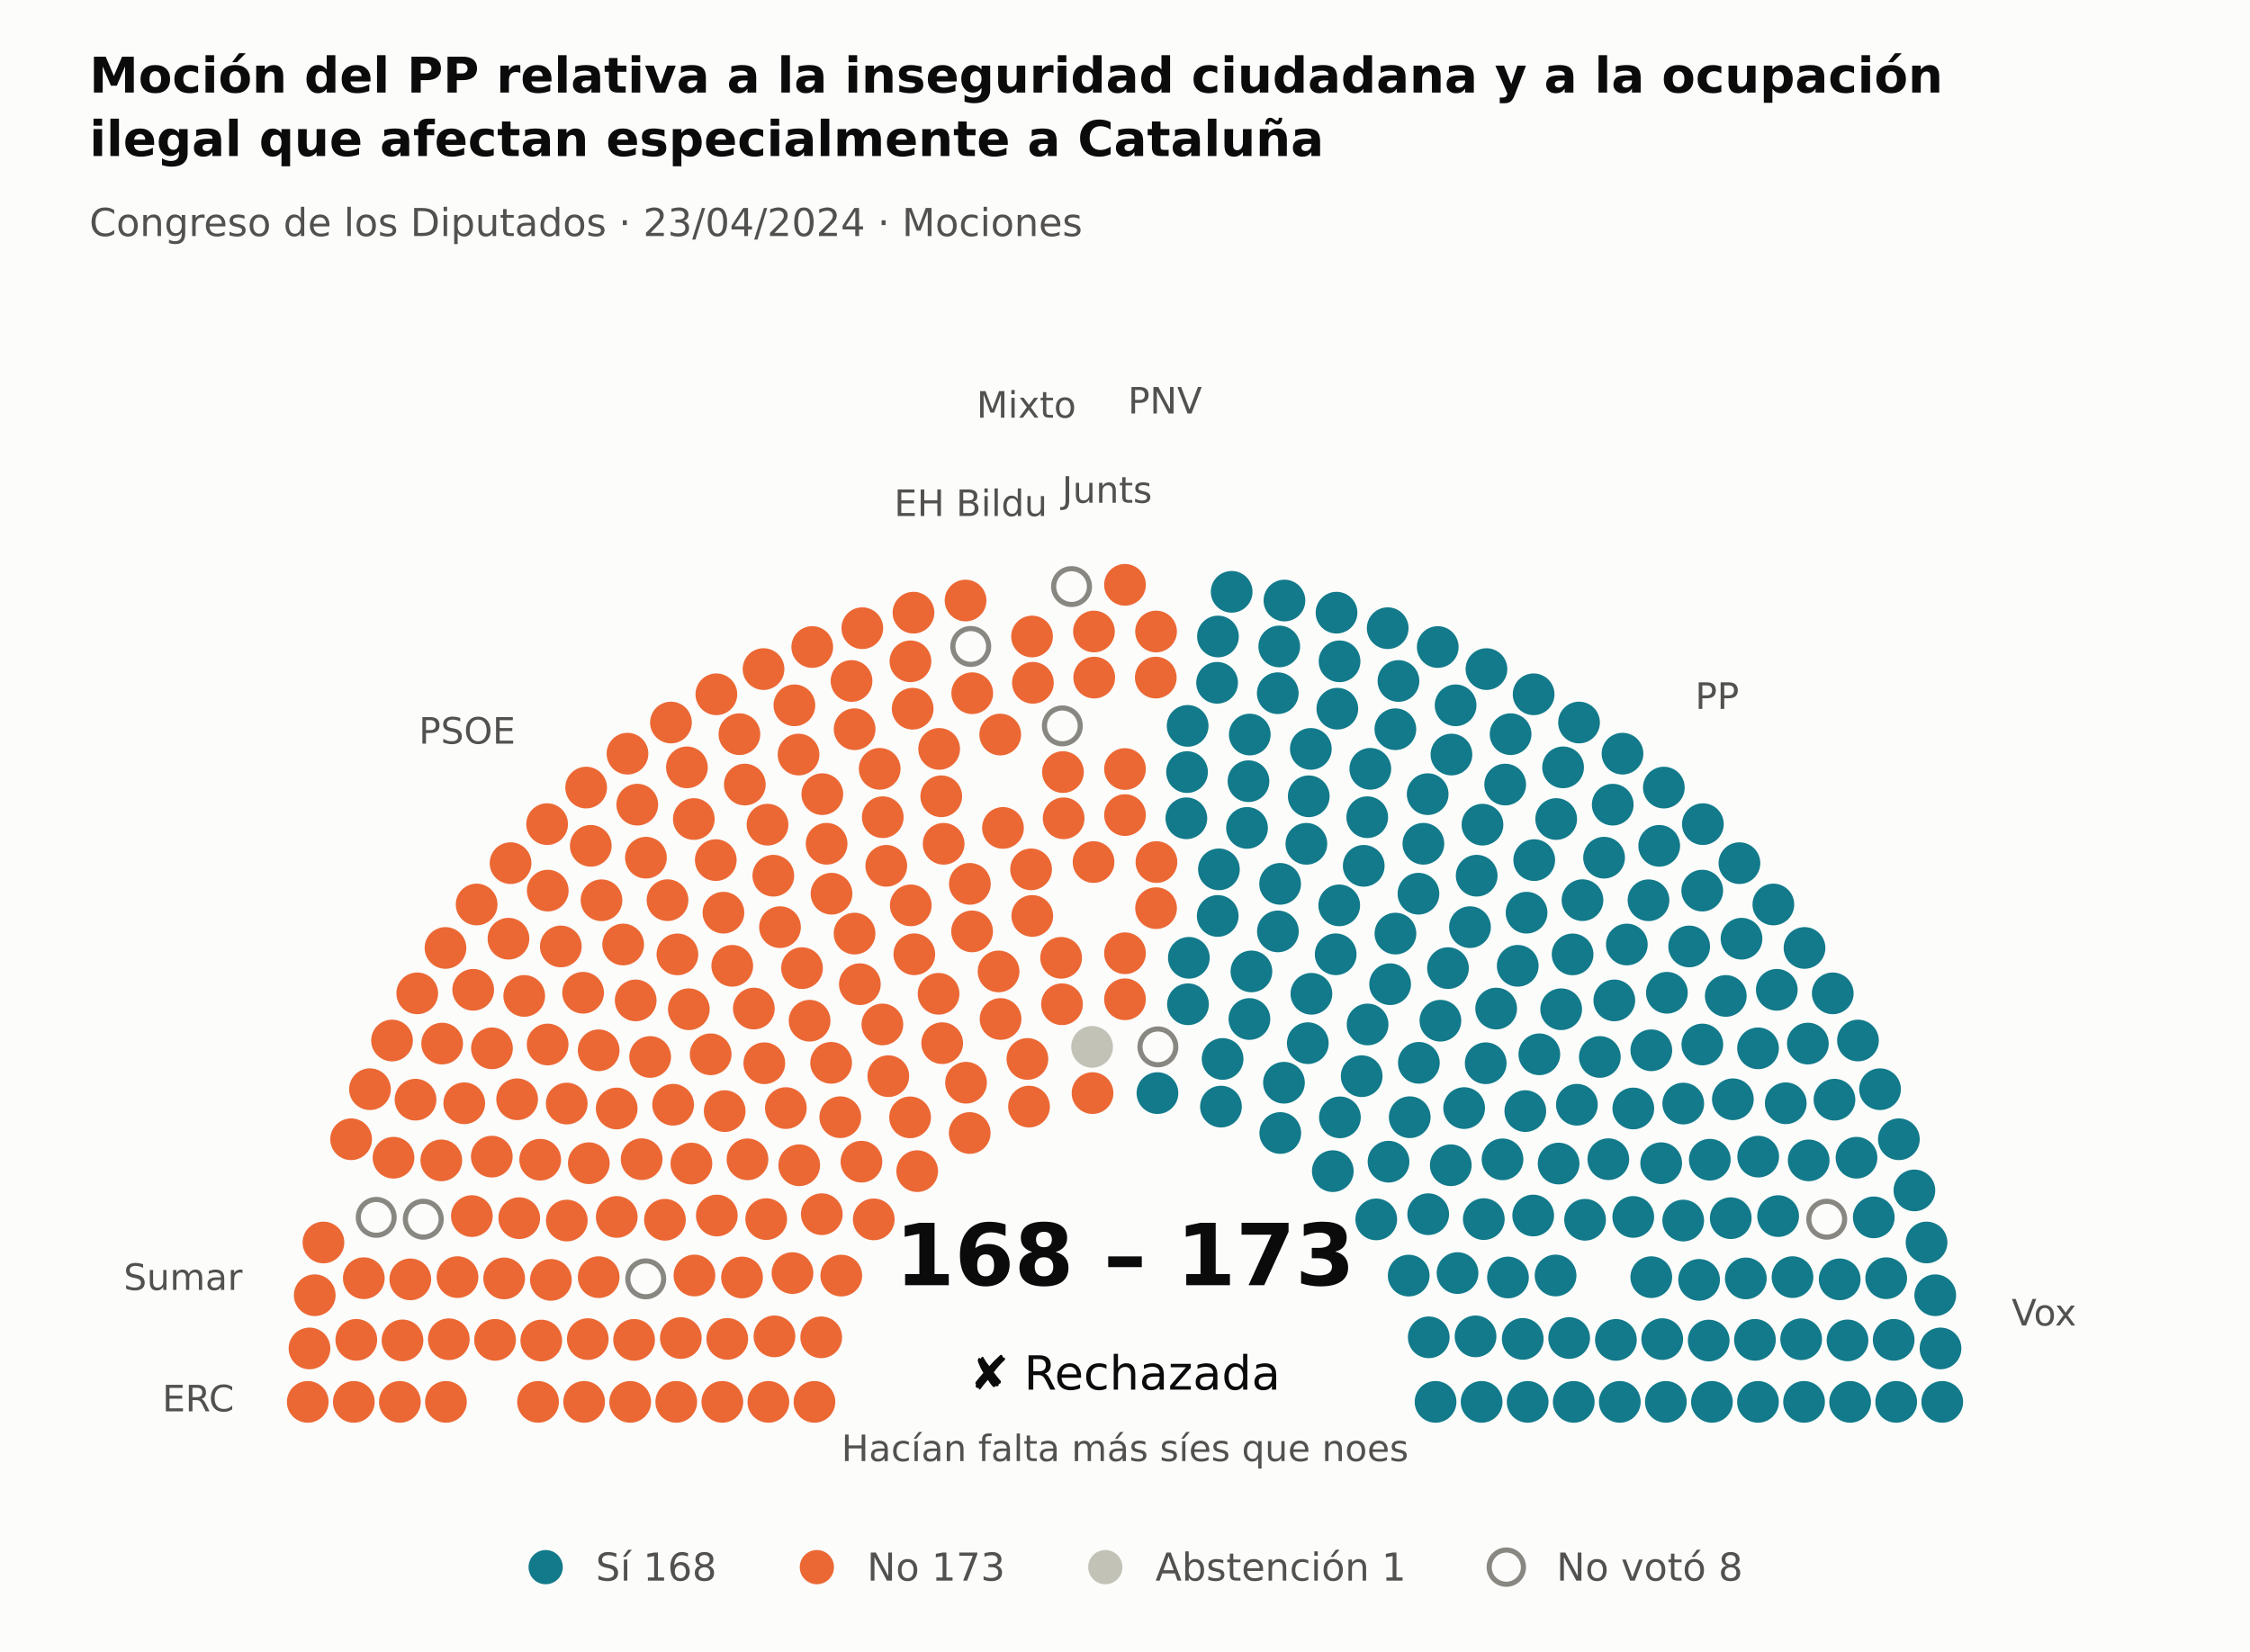
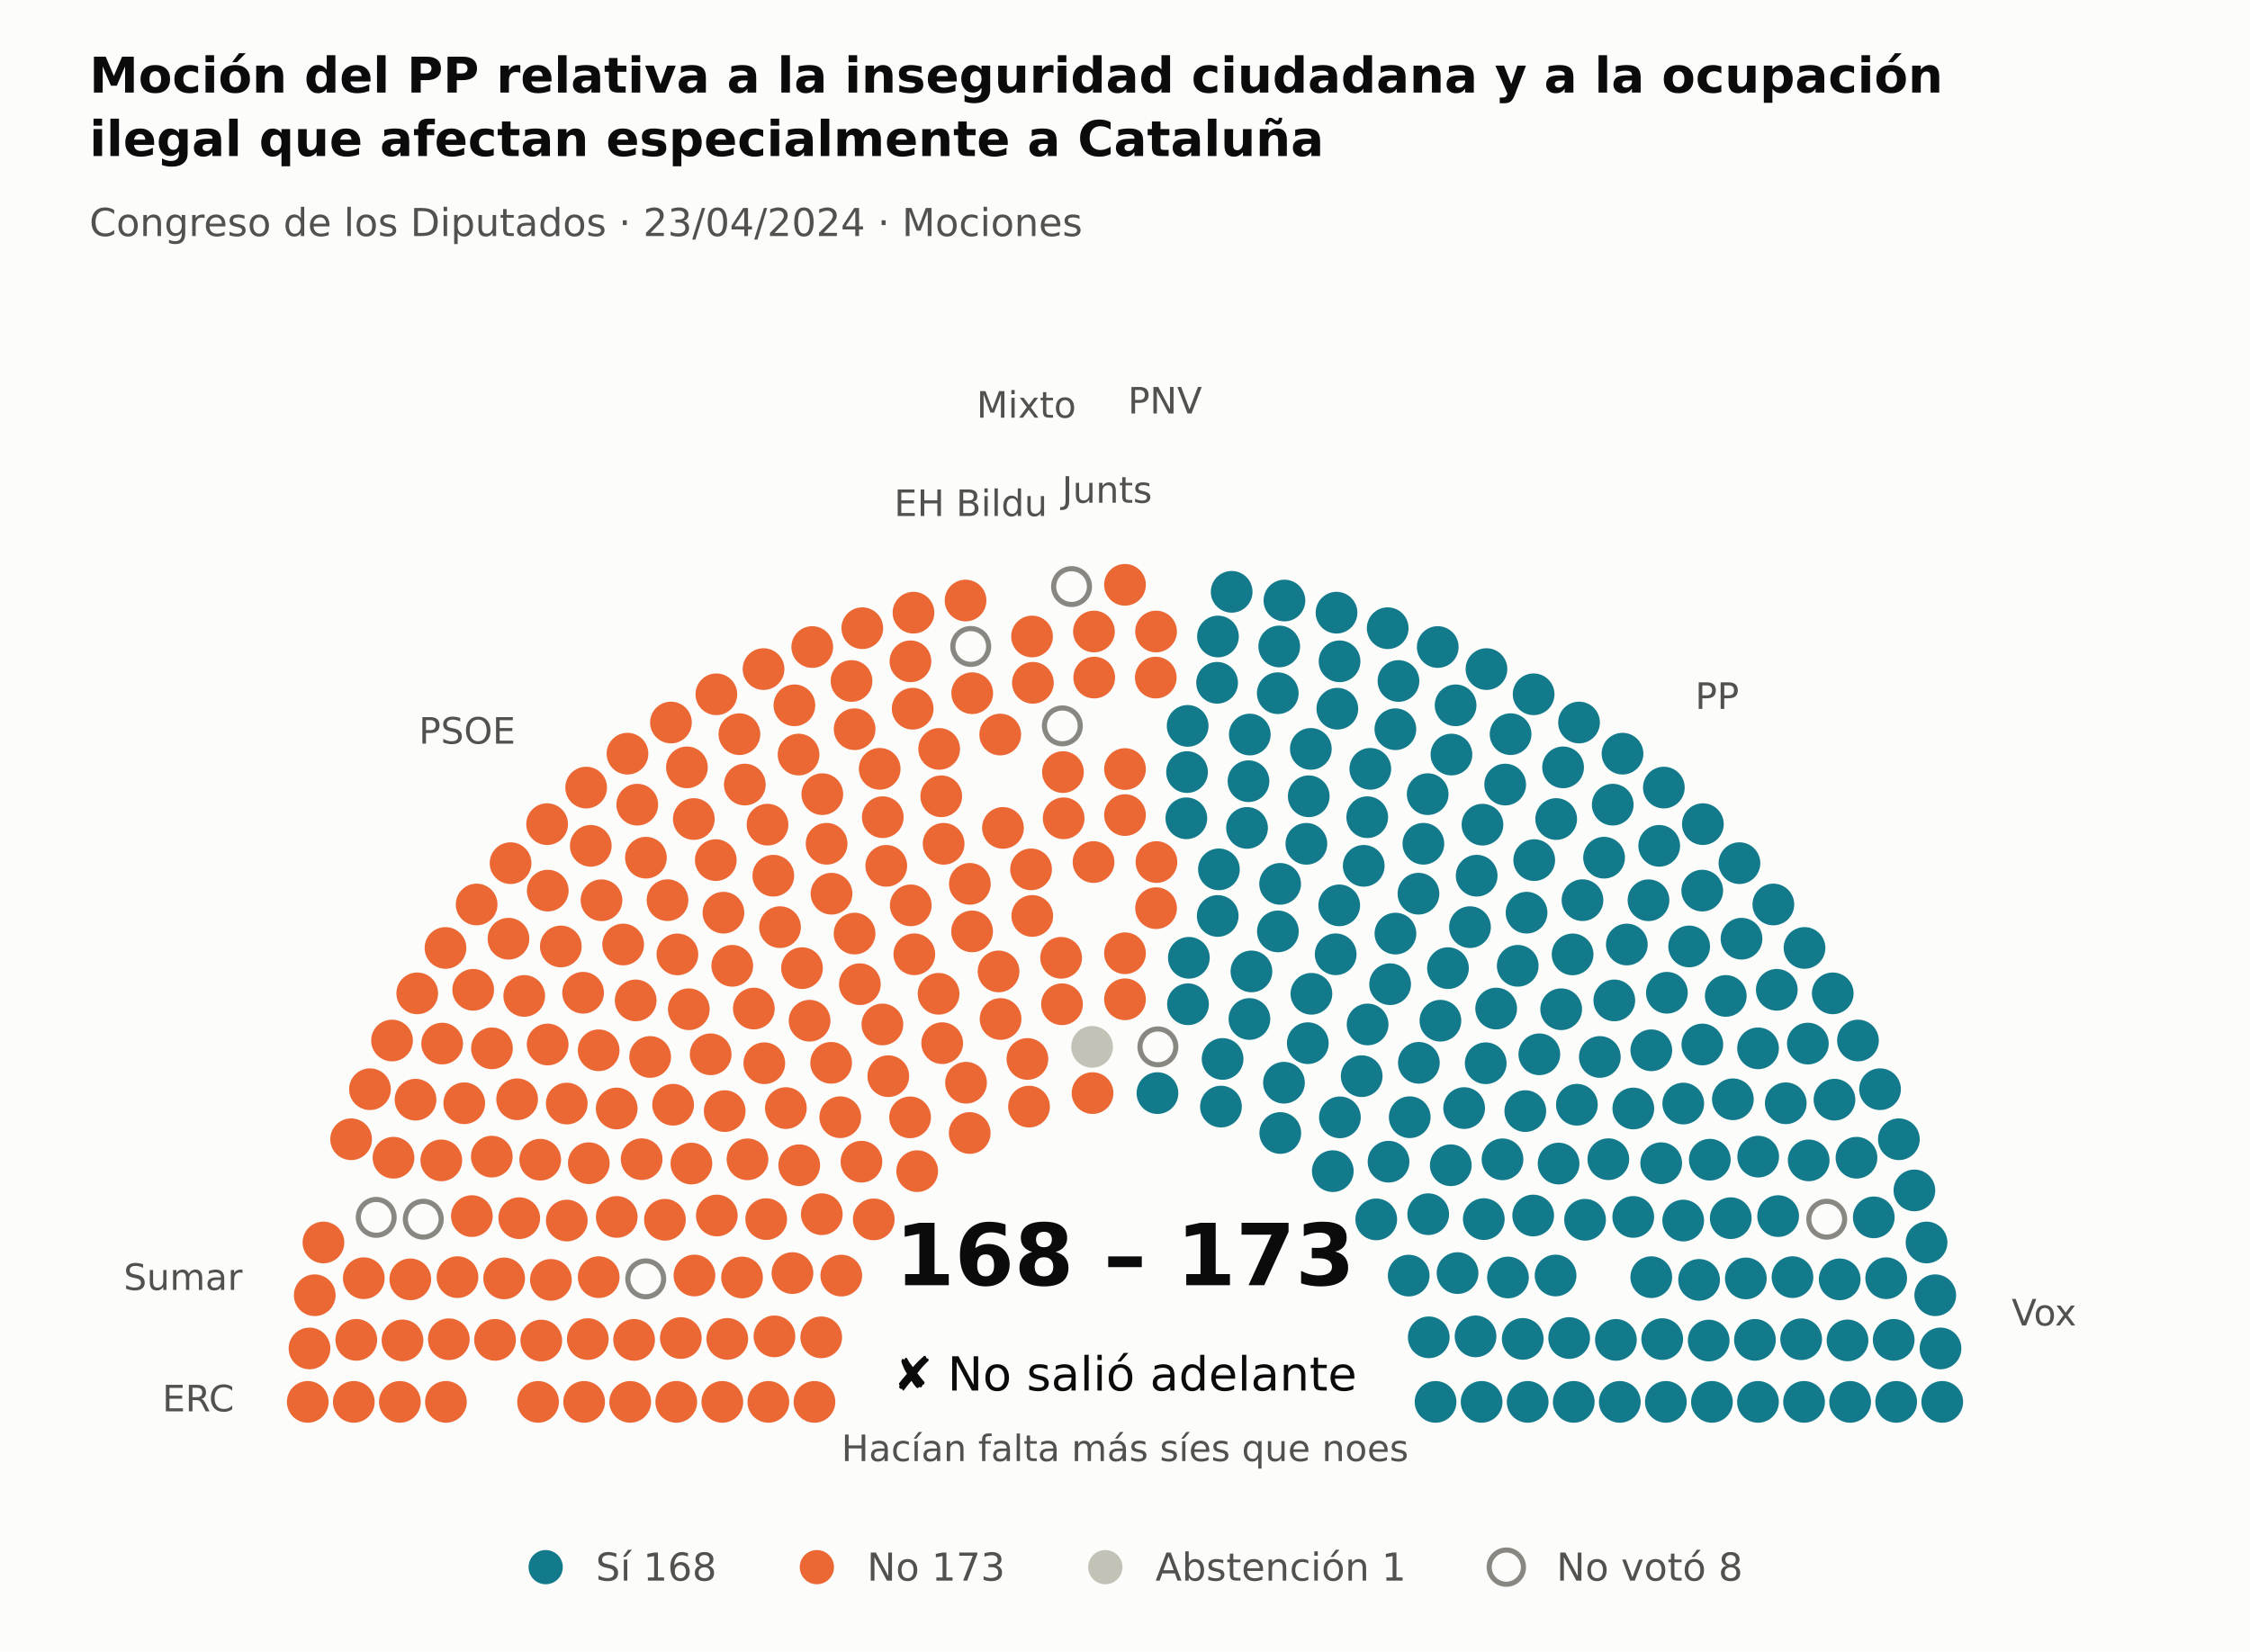
<svg xmlns="http://www.w3.org/2000/svg" xmlns:xlink="http://www.w3.org/1999/xlink" width="525.6pt" height="385.884pt" viewBox="0 0 525.6 385.884" version="1.1">
  <defs>
    <style type="text/css">*{stroke-linejoin: round; stroke-linecap: butt}</style>
  </defs>
  <g id="figure_1">
    <g id="patch_1">
      <path d="M 0 385.884  L 525.6 385.884  L 525.6 0  L 0 0  z " style="fill: #fcfcfb" />
    </g>
    <g id="axes_1">
      <g id="PathCollection_1">
        <defs>
          <path id="m79c244569f" d="M 0 4.873  C 1.292 4.873 2.532 4.36 3.446 3.446  C 4.36 2.532 4.873 1.292 4.873 0  C 4.873 -1.292 4.36 -2.532 3.446 -3.446  C 2.532 -4.36 1.292 -4.873 0 -4.873  C -1.292 -4.873 -2.532 -4.36 -3.446 -3.446  C -4.36 -2.532 -4.873 -1.292 -4.873 0  C -4.873 1.292 -4.36 2.532 -3.446 3.446  C -2.532 4.36 -1.292 4.873 0 4.873  z " />
        </defs>
        <g clip-path="url(#p0f7a6aeadc)">
          <use xlink:href="#m79c244569f" x="277.436" y="169.607" style="fill: #127a8a" />
          <use xlink:href="#m79c244569f" x="277.294" y="180.403" style="fill: #127a8a" />
          <use xlink:href="#m79c244569f" x="270.383" y="255.411" style="fill: #127a8a" />
          <use xlink:href="#m79c244569f" x="277.132" y="191.202" style="fill: #127a8a" />
          <use xlink:href="#m79c244569f" x="284.515" y="148.723" style="fill: #127a8a" />
          <use xlink:href="#m79c244569f" x="284.315" y="159.542" style="fill: #127a8a" />
          <use xlink:href="#m79c244569f" x="287.719" y="138.283" style="fill: #127a8a" />
          <use xlink:href="#m79c244569f" x="277.718" y="223.799" style="fill: #127a8a" />
          <use xlink:href="#m79c244569f" x="277.515" y="234.651" style="fill: #127a8a" />
          <use xlink:href="#m79c244569f" x="284.74" y="203.131" style="fill: #127a8a" />
          <use xlink:href="#m79c244569f" x="291.948" y="171.631" style="fill: #127a8a" />
          <use xlink:href="#m79c244569f" x="284.459" y="214.019" style="fill: #127a8a" />
          <use xlink:href="#m79c244569f" x="291.648" y="182.532" style="fill: #127a8a" />
          <use xlink:href="#m79c244569f" x="300.045" y="140.318" style="fill: #127a8a" />
          <use xlink:href="#m79c244569f" x="298.834" y="151.05" style="fill: #127a8a" />
          <use xlink:href="#m79c244569f" x="291.306" y="193.447" style="fill: #127a8a" />
          <use xlink:href="#m79c244569f" x="298.487" y="161.972" style="fill: #127a8a" />
          <use xlink:href="#m79c244569f" x="312.211" y="143.155" style="fill: #127a8a" />
          <use xlink:href="#m79c244569f" x="285.598" y="247.433" style="fill: #127a8a" />
          <use xlink:href="#m79c244569f" x="306.211" y="174.986" style="fill: #127a8a" />
          <use xlink:href="#m79c244569f" x="312.921" y="154.522" style="fill: #127a8a" />
          <use xlink:href="#m79c244569f" x="292.333" y="226.978" style="fill: #127a8a" />
          <use xlink:href="#m79c244569f" x="299.037" y="206.519" style="fill: #127a8a" />
          <use xlink:href="#m79c244569f" x="305.724" y="186.058" style="fill: #127a8a" />
          <use xlink:href="#m79c244569f" x="312.401" y="165.595" style="fill: #127a8a" />
          <use xlink:href="#m79c244569f" x="285.218" y="258.564" style="fill: #127a8a" />
          <use xlink:href="#m79c244569f" x="291.868" y="238.096" style="fill: #127a8a" />
          <use xlink:href="#m79c244569f" x="298.518" y="217.629" style="fill: #127a8a" />
          <use xlink:href="#m79c244569f" x="305.169" y="197.162" style="fill: #127a8a" />
          <use xlink:href="#m79c244569f" x="324.166" y="146.781" style="fill: #127a8a" />
          <use xlink:href="#m79c244569f" x="326.682" y="159.117" style="fill: #127a8a" />
          <use xlink:href="#m79c244569f" x="320.103" y="179.642" style="fill: #127a8a" />
          <use xlink:href="#m79c244569f" x="325.958" y="170.385" style="fill: #127a8a" />
          <use xlink:href="#m79c244569f" x="319.387" y="190.947" style="fill: #127a8a" />
          <use xlink:href="#m79c244569f" x="335.858" y="151.182" style="fill: #127a8a" />
          <use xlink:href="#m79c244569f" x="312.844" y="211.545" style="fill: #127a8a" />
          <use xlink:href="#m79c244569f" x="318.567" y="202.305" style="fill: #127a8a" />
          <use xlink:href="#m79c244569f" x="306.346" y="232.205" style="fill: #127a8a" />
          <use xlink:href="#m79c244569f" x="312.014" y="222.973" style="fill: #127a8a" />
          <use xlink:href="#m79c244569f" x="340.028" y="164.803" style="fill: #127a8a" />
          <use xlink:href="#m79c244569f" x="347.237" y="156.337" style="fill: #127a8a" />
          <use xlink:href="#m79c244569f" x="299.933" y="252.986" style="fill: #127a8a" />
          <use xlink:href="#m79c244569f" x="333.507" y="185.56" style="fill: #127a8a" />
          <use xlink:href="#m79c244569f" x="339.059" y="176.307" style="fill: #127a8a" />
          <use xlink:href="#m79c244569f" x="305.505" y="243.745" style="fill: #127a8a" />
          <use xlink:href="#m79c244569f" x="332.504" y="197.151" style="fill: #127a8a" />
          <use xlink:href="#m79c244569f" x="299.073" y="264.732" style="fill: #127a8a" />
          <use xlink:href="#m79c244569f" x="325.974" y="218.139" style="fill: #127a8a" />
          <use xlink:href="#m79c244569f" x="331.354" y="208.82" style="fill: #127a8a" />
          <use xlink:href="#m79c244569f" x="352.874" y="171.545" style="fill: #127a8a" />
          <use xlink:href="#m79c244569f" x="358.255" y="162.226" style="fill: #127a8a" />
          <use xlink:href="#m79c244569f" x="351.612" y="183.319" style="fill: #127a8a" />
          <use xlink:href="#m79c244569f" x="346.307" y="192.69" style="fill: #127a8a" />
          <use xlink:href="#m79c244569f" x="324.734" y="229.965" style="fill: #127a8a" />
          <use xlink:href="#m79c244569f" x="319.473" y="239.373" style="fill: #127a8a" />
          <use xlink:href="#m79c244569f" x="344.951" y="204.611" style="fill: #127a8a" />
          <use xlink:href="#m79c244569f" x="368.863" y="168.823" style="fill: #127a8a" />
          <use xlink:href="#m79c244569f" x="365.136" y="179.299" style="fill: #127a8a" />
          <use xlink:href="#m79c244569f" x="318.091" y="251.457" style="fill: #127a8a" />
          <use xlink:href="#m79c244569f" x="343.39" y="216.636" style="fill: #127a8a" />
          <use xlink:href="#m79c244569f" x="363.524" y="191.371" style="fill: #127a8a" />
          <use xlink:href="#m79c244569f" x="338.249" y="226.213" style="fill: #127a8a" />
          <use xlink:href="#m79c244569f" x="313.003" y="261.079" style="fill: #127a8a" />
          <use xlink:href="#m79c244569f" x="358.395" y="200.971" style="fill: #127a8a" />
          <use xlink:href="#m79c244569f" x="379.018" y="176.1" style="fill: #127a8a" />
          <use xlink:href="#m79c244569f" x="376.734" y="188.014" style="fill: #127a8a" />
          <use xlink:href="#m79c244569f" x="356.606" y="213.255" style="fill: #127a8a" />
          <use xlink:href="#m79c244569f" x="336.478" y="238.497" style="fill: #127a8a" />
          <use xlink:href="#m79c244569f" x="331.447" y="248.336" style="fill: #127a8a" />
          <use xlink:href="#m79c244569f" x="388.675" y="184.025" style="fill: #127a8a" />
          <use xlink:href="#m79c244569f" x="374.711" y="200.403" style="fill: #127a8a" />
          <use xlink:href="#m79c244569f" x="311.342" y="273.647" style="fill: #127a8a" />
          <use xlink:href="#m79c244569f" x="354.543" y="225.668" style="fill: #127a8a" />
          <use xlink:href="#m79c244569f" x="369.667" y="210.331" style="fill: #127a8a" />
          <use xlink:href="#m79c244569f" x="349.505" y="235.657" style="fill: #127a8a" />
          <use xlink:href="#m79c244569f" x="387.593" y="197.635" style="fill: #127a8a" />
          <use xlink:href="#m79c244569f" x="329.315" y="261.044" style="fill: #127a8a" />
          <use xlink:href="#m79c244569f" x="367.358" y="223" style="fill: #127a8a" />
          <use xlink:href="#m79c244569f" x="397.793" y="192.565" style="fill: #127a8a" />
          <use xlink:href="#m79c244569f" x="385.091" y="210.352" style="fill: #127a8a" />
          <use xlink:href="#m79c244569f" x="347.059" y="248.434" style="fill: #127a8a" />
          <use xlink:href="#m79c244569f" x="324.364" y="271.436" style="fill: #127a8a" />
          <use xlink:href="#m79c244569f" x="380.028" y="220.691" style="fill: #127a8a" />
          <use xlink:href="#m79c244569f" x="364.691" y="235.816" style="fill: #127a8a" />
          <use xlink:href="#m79c244569f" x="397.643" y="208.098" style="fill: #127a8a" />
          <use xlink:href="#m79c244569f" x="406.333" y="201.683" style="fill: #127a8a" />
          <use xlink:href="#m79c244569f" x="342.023" y="258.912" style="fill: #127a8a" />
          <use xlink:href="#m79c244569f" x="359.587" y="246.344" style="fill: #127a8a" />
          <use xlink:href="#m79c244569f" x="377.103" y="233.752" style="fill: #127a8a" />
          <use xlink:href="#m79c244569f" x="394.59" y="221.145" style="fill: #127a8a" />
          <use xlink:href="#m79c244569f" x="414.258" y="211.34" style="fill: #127a8a" />
          <use xlink:href="#m79c244569f" x="389.388" y="231.964" style="fill: #127a8a" />
          <use xlink:href="#m79c244569f" x="406.819" y="219.336" style="fill: #127a8a" />
          <use xlink:href="#m79c244569f" x="321.491" y="284.917" style="fill: #127a8a" />
          <use xlink:href="#m79c244569f" x="338.901" y="272.268" style="fill: #127a8a" />
          <use xlink:href="#m79c244569f" x="356.312" y="259.618" style="fill: #127a8a" />
          <use xlink:href="#m79c244569f" x="373.722" y="246.969" style="fill: #127a8a" />
          <use xlink:href="#m79c244569f" x="403.14" y="232.705" style="fill: #127a8a" />
          <use xlink:href="#m79c244569f" x="385.748" y="245.408" style="fill: #127a8a" />
          <use xlink:href="#m79c244569f" x="421.535" y="221.495" style="fill: #127a8a" />
          <use xlink:href="#m79c244569f" x="368.361" y="258.13" style="fill: #127a8a" />
          <use xlink:href="#m79c244569f" x="350.986" y="270.885" style="fill: #127a8a" />
          <use xlink:href="#m79c244569f" x="415.06" y="231.275" style="fill: #127a8a" />
          <use xlink:href="#m79c244569f" x="333.628" y="283.704" style="fill: #127a8a" />
          <use xlink:href="#m79c244569f" x="397.668" y="244.052" style="fill: #127a8a" />
          <use xlink:href="#m79c244569f" x="381.539" y="259.005" style="fill: #127a8a" />
          <use xlink:href="#m79c244569f" x="428.132" y="232.104" style="fill: #127a8a" />
          <use xlink:href="#m79c244569f" x="410.678" y="244.949" style="fill: #127a8a" />
          <use xlink:href="#m79c244569f" x="364.089" y="271.874" style="fill: #127a8a" />
          <use xlink:href="#m79c244569f" x="393.208" y="257.854" style="fill: #127a8a" />
          <use xlink:href="#m79c244569f" x="422.314" y="243.839" style="fill: #127a8a" />
          <use xlink:href="#m79c244569f" x="346.614" y="284.853" style="fill: #127a8a" />
          <use xlink:href="#m79c244569f" x="375.708" y="270.854" style="fill: #127a8a" />
          <use xlink:href="#m79c244569f" x="404.798" y="256.852" style="fill: #127a8a" />
          <use xlink:href="#m79c244569f" x="434.021" y="243.122" style="fill: #127a8a" />
          <use xlink:href="#m79c244569f" x="358.153" y="284.012" style="fill: #127a8a" />
          <use xlink:href="#m79c244569f" x="417.152" y="257.787" style="fill: #127a8a" />
          <use xlink:href="#m79c244569f" x="329.074" y="298.052" style="fill: #127a8a" />
          <use xlink:href="#m79c244569f" x="388.054" y="271.792" style="fill: #127a8a" />
          <use xlink:href="#m79c244569f" x="428.533" y="256.946" style="fill: #127a8a" />
          <use xlink:href="#m79c244569f" x="399.412" y="270.972" style="fill: #127a8a" />
          <use xlink:href="#m79c244569f" x="439.177" y="254.501" style="fill: #127a8a" />
          <use xlink:href="#m79c244569f" x="370.27" y="285.008" style="fill: #127a8a" />
          <use xlink:href="#m79c244569f" x="340.48" y="297.465" style="fill: #127a8a" />
          <use xlink:href="#m79c244569f" x="410.716" y="270.255" style="fill: #127a8a" />
          <use xlink:href="#m79c244569f" x="381.527" y="284.345" style="fill: #127a8a" />
          <use xlink:href="#m79c244569f" x="422.513" y="271.129" style="fill: #127a8a" />
          <use xlink:href="#m79c244569f" x="443.578" y="266.193" style="fill: #127a8a" />
          <use xlink:href="#m79c244569f" x="433.678" y="270.511" style="fill: #127a8a" />
          <use xlink:href="#m79c244569f" x="352.262" y="298.491" style="fill: #127a8a" />
          <use xlink:href="#m79c244569f" x="393.197" y="285.19" style="fill: #127a8a" />
          <use xlink:href="#m79c244569f" x="404.301" y="284.635" style="fill: #127a8a" />
          <use xlink:href="#m79c244569f" x="363.38" y="298.026" style="fill: #127a8a" />
          <use xlink:href="#m79c244569f" x="415.373" y="284.148" style="fill: #127a8a" />
          <use xlink:href="#m79c244569f" x="447.204" y="278.148" style="fill: #127a8a" />
          <use xlink:href="#m79c244569f" x="437.714" y="284.446" style="fill: #127a8a" />
          <use xlink:href="#m79c244569f" x="385.741" y="298.421" style="fill: #127a8a" />
          <use xlink:href="#m79c244569f" x="333.76" y="312.475" style="fill: #127a8a" />
          <use xlink:href="#m79c244569f" x="396.911" y="299.052" style="fill: #127a8a" />
          <use xlink:href="#m79c244569f" x="407.827" y="298.711" style="fill: #127a8a" />
          <use xlink:href="#m79c244569f" x="450.041" y="290.314" style="fill: #127a8a" />
          <use xlink:href="#m79c244569f" x="344.687" y="312.251" style="fill: #127a8a" />
          <use xlink:href="#m79c244569f" x="418.727" y="298.411" style="fill: #127a8a" />
          <use xlink:href="#m79c244569f" x="429.752" y="298.932" style="fill: #127a8a" />
          <use xlink:href="#m79c244569f" x="440.616" y="298.661" style="fill: #127a8a" />
          <use xlink:href="#m79c244569f" x="355.708" y="312.843" style="fill: #127a8a" />
          <use xlink:href="#m79c244569f" x="366.559" y="312.64" style="fill: #127a8a" />
          <use xlink:href="#m79c244569f" x="452.076" y="302.64" style="fill: #127a8a" />
          <use xlink:href="#m79c244569f" x="377.475" y="313.072" style="fill: #127a8a" />
          <use xlink:href="#m79c244569f" x="388.293" y="312.891" style="fill: #127a8a" />
          <use xlink:href="#m79c244569f" x="399.156" y="313.227" style="fill: #127a8a" />
          <use xlink:href="#m79c244569f" x="409.956" y="313.065" style="fill: #127a8a" />
          <use xlink:href="#m79c244569f" x="420.751" y="312.922" style="fill: #127a8a" />
          <use xlink:href="#m79c244569f" x="431.578" y="313.193" style="fill: #127a8a" />
          <use xlink:href="#m79c244569f" x="442.365" y="313.063" style="fill: #127a8a" />
          <use xlink:href="#m79c244569f" x="453.3" y="315.072" style="fill: #127a8a" />
          <use xlink:href="#m79c244569f" x="335.345" y="327.559" style="fill: #127a8a" />
          <use xlink:href="#m79c244569f" x="346.106" y="327.559" style="fill: #127a8a" />
          <use xlink:href="#m79c244569f" x="356.866" y="327.559" style="fill: #127a8a" />
          <use xlink:href="#m79c244569f" x="367.626" y="327.559" style="fill: #127a8a" />
          <use xlink:href="#m79c244569f" x="378.387" y="327.559" style="fill: #127a8a" />
          <use xlink:href="#m79c244569f" x="389.147" y="327.559" style="fill: #127a8a" />
          <use xlink:href="#m79c244569f" x="399.907" y="327.559" style="fill: #127a8a" />
          <use xlink:href="#m79c244569f" x="410.668" y="327.559" style="fill: #127a8a" />
          <use xlink:href="#m79c244569f" x="421.428" y="327.559" style="fill: #127a8a" />
          <use xlink:href="#m79c244569f" x="432.188" y="327.559" style="fill: #127a8a" />
          <use xlink:href="#m79c244569f" x="442.949" y="327.559" style="fill: #127a8a" />
          <use xlink:href="#m79c244569f" x="453.709" y="327.559" style="fill: #127a8a" />
        </g>
      </g>
      <g id="PathCollection_2">
        <defs>
          <path id="m7b759d9e16" d="M 0 4.873  C 1.292 4.873 2.532 4.36 3.446 3.446  C 4.36 2.532 4.873 1.292 4.873 0  C 4.873 -1.292 4.36 -2.532 3.446 -3.446  C 2.532 -4.36 1.292 -4.873 0 -4.873  C -1.292 -4.873 -2.532 -4.36 -3.446 -3.446  C -4.36 -2.532 -4.873 -1.292 -4.873 0  C -4.873 1.292 -4.36 2.532 -3.446 3.446  C -2.532 4.36 -1.292 4.873 0 4.873  z " />
        </defs>
        <g clip-path="url(#p0f7a6aeadc)">
          <use xlink:href="#m7b759d9e16" x="190.255" y="327.559" style="fill: #eb6834" />
          <use xlink:href="#m7b759d9e16" x="179.494" y="327.559" style="fill: #eb6834" />
          <use xlink:href="#m7b759d9e16" x="168.734" y="327.559" style="fill: #eb6834" />
          <use xlink:href="#m7b759d9e16" x="157.974" y="327.559" style="fill: #eb6834" />
          <use xlink:href="#m7b759d9e16" x="147.213" y="327.559" style="fill: #eb6834" />
          <use xlink:href="#m7b759d9e16" x="136.453" y="327.559" style="fill: #eb6834" />
          <use xlink:href="#m7b759d9e16" x="125.693" y="327.559" style="fill: #eb6834" />
          <use xlink:href="#m7b759d9e16" x="104.172" y="327.559" style="fill: #eb6834" />
          <use xlink:href="#m7b759d9e16" x="93.412" y="327.559" style="fill: #eb6834" />
          <use xlink:href="#m7b759d9e16" x="82.651" y="327.559" style="fill: #eb6834" />
          <use xlink:href="#m7b759d9e16" x="71.891" y="327.559" style="fill: #eb6834" />
          <use xlink:href="#m7b759d9e16" x="72.3" y="315.072" style="fill: #eb6834" />
          <use xlink:href="#m7b759d9e16" x="83.235" y="313.063" style="fill: #eb6834" />
          <use xlink:href="#m7b759d9e16" x="94.022" y="313.193" style="fill: #eb6834" />
          <use xlink:href="#m7b759d9e16" x="104.849" y="312.922" style="fill: #eb6834" />
          <use xlink:href="#m7b759d9e16" x="115.644" y="313.065" style="fill: #eb6834" />
          <use xlink:href="#m7b759d9e16" x="126.444" y="313.227" style="fill: #eb6834" />
          <use xlink:href="#m7b759d9e16" x="137.307" y="312.891" style="fill: #eb6834" />
          <use xlink:href="#m7b759d9e16" x="148.125" y="313.072" style="fill: #eb6834" />
          <use xlink:href="#m7b759d9e16" x="73.524" y="302.64" style="fill: #eb6834" />
          <use xlink:href="#m7b759d9e16" x="159.041" y="312.64" style="fill: #eb6834" />
          <use xlink:href="#m7b759d9e16" x="169.892" y="312.843" style="fill: #eb6834" />
          <use xlink:href="#m7b759d9e16" x="84.984" y="298.661" style="fill: #eb6834" />
          <use xlink:href="#m7b759d9e16" x="95.848" y="298.932" style="fill: #eb6834" />
          <use xlink:href="#m7b759d9e16" x="180.913" y="312.251" style="fill: #eb6834" />
          <use xlink:href="#m7b759d9e16" x="106.873" y="298.411" style="fill: #eb6834" />
          <use xlink:href="#m7b759d9e16" x="117.773" y="298.711" style="fill: #eb6834" />
          <use xlink:href="#m7b759d9e16" x="75.559" y="290.314" style="fill: #eb6834" />
          <use xlink:href="#m7b759d9e16" x="191.84" y="312.475" style="fill: #eb6834" />
          <use xlink:href="#m7b759d9e16" x="128.689" y="299.052" style="fill: #eb6834" />
          <use xlink:href="#m7b759d9e16" x="139.859" y="298.421" style="fill: #eb6834" />
          <use xlink:href="#m7b759d9e16" x="110.227" y="284.148" style="fill: #eb6834" />
          <use xlink:href="#m7b759d9e16" x="162.22" y="298.026" style="fill: #eb6834" />
          <use xlink:href="#m7b759d9e16" x="121.299" y="284.635" style="fill: #eb6834" />
          <use xlink:href="#m7b759d9e16" x="173.338" y="298.491" style="fill: #eb6834" />
          <use xlink:href="#m7b759d9e16" x="132.403" y="285.19" style="fill: #eb6834" />
          <use xlink:href="#m7b759d9e16" x="91.922" y="270.511" style="fill: #eb6834" />
          <use xlink:href="#m7b759d9e16" x="82.022" y="266.193" style="fill: #eb6834" />
          <use xlink:href="#m7b759d9e16" x="103.087" y="271.129" style="fill: #eb6834" />
          <use xlink:href="#m7b759d9e16" x="144.073" y="284.345" style="fill: #eb6834" />
          <use xlink:href="#m7b759d9e16" x="185.12" y="297.465" style="fill: #eb6834" />
          <use xlink:href="#m7b759d9e16" x="114.884" y="270.255" style="fill: #eb6834" />
          <use xlink:href="#m7b759d9e16" x="155.33" y="285.008" style="fill: #eb6834" />
          <use xlink:href="#m7b759d9e16" x="126.188" y="270.972" style="fill: #eb6834" />
          <use xlink:href="#m7b759d9e16" x="86.423" y="254.501" style="fill: #eb6834" />
          <use xlink:href="#m7b759d9e16" x="97.067" y="256.946" style="fill: #eb6834" />
          <use xlink:href="#m7b759d9e16" x="196.526" y="298.052" style="fill: #eb6834" />
          <use xlink:href="#m7b759d9e16" x="137.546" y="271.792" style="fill: #eb6834" />
          <use xlink:href="#m7b759d9e16" x="108.448" y="257.787" style="fill: #eb6834" />
          <use xlink:href="#m7b759d9e16" x="167.447" y="284.012" style="fill: #eb6834" />
          <use xlink:href="#m7b759d9e16" x="91.579" y="243.122" style="fill: #eb6834" />
          <use xlink:href="#m7b759d9e16" x="120.802" y="256.852" style="fill: #eb6834" />
          <use xlink:href="#m7b759d9e16" x="149.892" y="270.854" style="fill: #eb6834" />
          <use xlink:href="#m7b759d9e16" x="178.986" y="284.853" style="fill: #eb6834" />
          <use xlink:href="#m7b759d9e16" x="103.286" y="243.839" style="fill: #eb6834" />
          <use xlink:href="#m7b759d9e16" x="132.392" y="257.854" style="fill: #eb6834" />
          <use xlink:href="#m7b759d9e16" x="161.511" y="271.874" style="fill: #eb6834" />
          <use xlink:href="#m7b759d9e16" x="114.922" y="244.949" style="fill: #eb6834" />
          <use xlink:href="#m7b759d9e16" x="144.061" y="259.005" style="fill: #eb6834" />
          <use xlink:href="#m7b759d9e16" x="97.468" y="232.104" style="fill: #eb6834" />
          <use xlink:href="#m7b759d9e16" x="191.972" y="283.704" style="fill: #eb6834" />
          <use xlink:href="#m7b759d9e16" x="127.932" y="244.052" style="fill: #eb6834" />
          <use xlink:href="#m7b759d9e16" x="110.54" y="231.275" style="fill: #eb6834" />
          <use xlink:href="#m7b759d9e16" x="174.614" y="270.885" style="fill: #eb6834" />
          <use xlink:href="#m7b759d9e16" x="157.239" y="258.13" style="fill: #eb6834" />
          <use xlink:href="#m7b759d9e16" x="139.852" y="245.408" style="fill: #eb6834" />
          <use xlink:href="#m7b759d9e16" x="104.065" y="221.495" style="fill: #eb6834" />
          <use xlink:href="#m7b759d9e16" x="122.46" y="232.705" style="fill: #eb6834" />
          <use xlink:href="#m7b759d9e16" x="204.109" y="284.917" style="fill: #eb6834" />
          <use xlink:href="#m7b759d9e16" x="186.699" y="272.268" style="fill: #eb6834" />
          <use xlink:href="#m7b759d9e16" x="169.288" y="259.618" style="fill: #eb6834" />
          <use xlink:href="#m7b759d9e16" x="151.878" y="246.969" style="fill: #eb6834" />
          <use xlink:href="#m7b759d9e16" x="118.781" y="219.336" style="fill: #eb6834" />
          <use xlink:href="#m7b759d9e16" x="136.212" y="231.964" style="fill: #eb6834" />
          <use xlink:href="#m7b759d9e16" x="111.342" y="211.34" style="fill: #eb6834" />
          <use xlink:href="#m7b759d9e16" x="131.01" y="221.145" style="fill: #eb6834" />
          <use xlink:href="#m7b759d9e16" x="148.497" y="233.752" style="fill: #eb6834" />
          <use xlink:href="#m7b759d9e16" x="166.012" y="246.344" style="fill: #eb6834" />
          <use xlink:href="#m7b759d9e16" x="183.577" y="258.912" style="fill: #eb6834" />
          <use xlink:href="#m7b759d9e16" x="119.267" y="201.683" style="fill: #eb6834" />
          <use xlink:href="#m7b759d9e16" x="127.957" y="208.098" style="fill: #eb6834" />
          <use xlink:href="#m7b759d9e16" x="160.909" y="235.816" style="fill: #eb6834" />
          <use xlink:href="#m7b759d9e16" x="201.236" y="271.436" style="fill: #eb6834" />
          <use xlink:href="#m7b759d9e16" x="145.572" y="220.691" style="fill: #eb6834" />
          <use xlink:href="#m7b759d9e16" x="178.541" y="248.434" style="fill: #eb6834" />
          <use xlink:href="#m7b759d9e16" x="140.509" y="210.352" style="fill: #eb6834" />
          <use xlink:href="#m7b759d9e16" x="196.285" y="261.044" style="fill: #eb6834" />
          <use xlink:href="#m7b759d9e16" x="158.242" y="223" style="fill: #eb6834" />
          <use xlink:href="#m7b759d9e16" x="127.807" y="192.565" style="fill: #eb6834" />
          <use xlink:href="#m7b759d9e16" x="138.007" y="197.635" style="fill: #eb6834" />
          <use xlink:href="#m7b759d9e16" x="176.095" y="235.657" style="fill: #eb6834" />
          <use xlink:href="#m7b759d9e16" x="155.933" y="210.331" style="fill: #eb6834" />
          <use xlink:href="#m7b759d9e16" x="214.258" y="273.647" style="fill: #eb6834" />
          <use xlink:href="#m7b759d9e16" x="171.057" y="225.668" style="fill: #eb6834" />
          <use xlink:href="#m7b759d9e16" x="150.889" y="200.403" style="fill: #eb6834" />
          <use xlink:href="#m7b759d9e16" x="136.925" y="184.025" style="fill: #eb6834" />
          <use xlink:href="#m7b759d9e16" x="194.153" y="248.336" style="fill: #eb6834" />
          <use xlink:href="#m7b759d9e16" x="189.122" y="238.497" style="fill: #eb6834" />
          <use xlink:href="#m7b759d9e16" x="168.994" y="213.255" style="fill: #eb6834" />
          <use xlink:href="#m7b759d9e16" x="148.866" y="188.014" style="fill: #eb6834" />
          <use xlink:href="#m7b759d9e16" x="146.582" y="176.1" style="fill: #eb6834" />
          <use xlink:href="#m7b759d9e16" x="212.597" y="261.079" style="fill: #eb6834" />
          <use xlink:href="#m7b759d9e16" x="167.205" y="200.971" style="fill: #eb6834" />
          <use xlink:href="#m7b759d9e16" x="187.351" y="226.213" style="fill: #eb6834" />
          <use xlink:href="#m7b759d9e16" x="162.076" y="191.371" style="fill: #eb6834" />
          <use xlink:href="#m7b759d9e16" x="207.509" y="251.457" style="fill: #eb6834" />
          <use xlink:href="#m7b759d9e16" x="182.21" y="216.636" style="fill: #eb6834" />
          <use xlink:href="#m7b759d9e16" x="160.464" y="179.299" style="fill: #eb6834" />
          <use xlink:href="#m7b759d9e16" x="180.649" y="204.611" style="fill: #eb6834" />
          <use xlink:href="#m7b759d9e16" x="156.737" y="168.823" style="fill: #eb6834" />
          <use xlink:href="#m7b759d9e16" x="206.127" y="239.373" style="fill: #eb6834" />
          <use xlink:href="#m7b759d9e16" x="200.866" y="229.965" style="fill: #eb6834" />
          <use xlink:href="#m7b759d9e16" x="179.293" y="192.69" style="fill: #eb6834" />
          <use xlink:href="#m7b759d9e16" x="173.988" y="183.319" style="fill: #eb6834" />
          <use xlink:href="#m7b759d9e16" x="226.527" y="264.732" style="fill: #eb6834" />
          <use xlink:href="#m7b759d9e16" x="199.626" y="218.139" style="fill: #eb6834" />
          <use xlink:href="#m7b759d9e16" x="194.246" y="208.82" style="fill: #eb6834" />
          <use xlink:href="#m7b759d9e16" x="172.726" y="171.545" style="fill: #eb6834" />
          <use xlink:href="#m7b759d9e16" x="167.345" y="162.226" style="fill: #eb6834" />
          <use xlink:href="#m7b759d9e16" x="193.096" y="197.151" style="fill: #eb6834" />
          <use xlink:href="#m7b759d9e16" x="220.095" y="243.745" style="fill: #eb6834" />
          <use xlink:href="#m7b759d9e16" x="186.541" y="176.307" style="fill: #eb6834" />
          <use xlink:href="#m7b759d9e16" x="225.667" y="252.986" style="fill: #eb6834" />
          <use xlink:href="#m7b759d9e16" x="192.093" y="185.56" style="fill: #eb6834" />
          <use xlink:href="#m7b759d9e16" x="178.363" y="156.337" style="fill: #eb6834" />
          <use xlink:href="#m7b759d9e16" x="185.572" y="164.803" style="fill: #eb6834" />
          <use xlink:href="#m7b759d9e16" x="213.586" y="222.973" style="fill: #eb6834" />
          <use xlink:href="#m7b759d9e16" x="219.254" y="232.205" style="fill: #eb6834" />
          <use xlink:href="#m7b759d9e16" x="207.033" y="202.305" style="fill: #eb6834" />
          <use xlink:href="#m7b759d9e16" x="212.756" y="211.545" style="fill: #eb6834" />
          <use xlink:href="#m7b759d9e16" x="206.213" y="190.947" style="fill: #eb6834" />
          <use xlink:href="#m7b759d9e16" x="189.742" y="151.182" style="fill: #eb6834" />
          <use xlink:href="#m7b759d9e16" x="199.642" y="170.385" style="fill: #eb6834" />
          <use xlink:href="#m7b759d9e16" x="205.497" y="179.642" style="fill: #eb6834" />
          <use xlink:href="#m7b759d9e16" x="198.918" y="159.117" style="fill: #eb6834" />
          <use xlink:href="#m7b759d9e16" x="201.434" y="146.781" style="fill: #eb6834" />
          <use xlink:href="#m7b759d9e16" x="240.382" y="258.564" style="fill: #eb6834" />
          <use xlink:href="#m7b759d9e16" x="233.732" y="238.096" style="fill: #eb6834" />
          <use xlink:href="#m7b759d9e16" x="227.082" y="217.629" style="fill: #eb6834" />
          <use xlink:href="#m7b759d9e16" x="220.431" y="197.162" style="fill: #eb6834" />
          <use xlink:href="#m7b759d9e16" x="213.199" y="165.595" style="fill: #eb6834" />
          <use xlink:href="#m7b759d9e16" x="219.876" y="186.058" style="fill: #eb6834" />
          <use xlink:href="#m7b759d9e16" x="226.563" y="206.519" style="fill: #eb6834" />
          <use xlink:href="#m7b759d9e16" x="233.267" y="226.978" style="fill: #eb6834" />
          <use xlink:href="#m7b759d9e16" x="212.679" y="154.522" style="fill: #eb6834" />
          <use xlink:href="#m7b759d9e16" x="240.002" y="247.433" style="fill: #eb6834" />
          <use xlink:href="#m7b759d9e16" x="219.389" y="174.986" style="fill: #eb6834" />
          <use xlink:href="#m7b759d9e16" x="213.389" y="143.155" style="fill: #eb6834" />
          <use xlink:href="#m7b759d9e16" x="227.113" y="161.972" style="fill: #eb6834" />
          <use xlink:href="#m7b759d9e16" x="234.294" y="193.447" style="fill: #eb6834" />
          <use xlink:href="#m7b759d9e16" x="225.555" y="140.318" style="fill: #eb6834" />
          <use xlink:href="#m7b759d9e16" x="241.141" y="214.019" style="fill: #eb6834" />
          <use xlink:href="#m7b759d9e16" x="233.652" y="171.631" style="fill: #eb6834" />
          <use xlink:href="#m7b759d9e16" x="240.86" y="203.131" style="fill: #eb6834" />
          <use xlink:href="#m7b759d9e16" x="248.085" y="234.651" style="fill: #eb6834" />
          <use xlink:href="#m7b759d9e16" x="247.882" y="223.799" style="fill: #eb6834" />
          <use xlink:href="#m7b759d9e16" x="241.285" y="159.542" style="fill: #eb6834" />
          <use xlink:href="#m7b759d9e16" x="241.085" y="148.723" style="fill: #eb6834" />
          <use xlink:href="#m7b759d9e16" x="255.217" y="255.411" style="fill: #eb6834" />
          <use xlink:href="#m7b759d9e16" x="248.468" y="191.202" style="fill: #eb6834" />
          <use xlink:href="#m7b759d9e16" x="248.306" y="180.403" style="fill: #eb6834" />
          <use xlink:href="#m7b759d9e16" x="255.454" y="201.425" style="fill: #eb6834" />
          <use xlink:href="#m7b759d9e16" x="255.611" y="158.323" style="fill: #eb6834" />
          <use xlink:href="#m7b759d9e16" x="255.546" y="147.556" style="fill: #eb6834" />
          <use xlink:href="#m7b759d9e16" x="262.8" y="233.492" style="fill: #eb6834" />
          <use xlink:href="#m7b759d9e16" x="262.8" y="222.732" style="fill: #eb6834" />
          <use xlink:href="#m7b759d9e16" x="262.8" y="190.451" style="fill: #eb6834" />
          <use xlink:href="#m7b759d9e16" x="262.8" y="179.691" style="fill: #eb6834" />
          <use xlink:href="#m7b759d9e16" x="262.8" y="136.649" style="fill: #eb6834" />
          <use xlink:href="#m7b759d9e16" x="270.054" y="147.556" style="fill: #eb6834" />
          <use xlink:href="#m7b759d9e16" x="269.989" y="158.323" style="fill: #eb6834" />
          <use xlink:href="#m7b759d9e16" x="270.146" y="201.425" style="fill: #eb6834" />
          <use xlink:href="#m7b759d9e16" x="270.058" y="212.2" style="fill: #eb6834" />
        </g>
      </g>
      <g id="PathCollection_3">
        <defs>
          <path id="ma848baf328" d="M 0 4.873  C 1.292 4.873 2.532 4.36 3.446 3.446  C 4.36 2.532 4.873 1.292 4.873 0  C 4.873 -1.292 4.36 -2.532 3.446 -3.446  C 2.532 -4.36 1.292 -4.873 0 -4.873  C -1.292 -4.873 -2.532 -4.36 -3.446 -3.446  C -4.36 -2.532 -4.873 -1.292 -4.873 0  C -4.873 1.292 -4.36 2.532 -3.446 3.446  C -2.532 4.36 -1.292 4.873 0 4.873  z " />
        </defs>
        <g clip-path="url(#p0f7a6aeadc)">
          <use xlink:href="#ma848baf328" x="255.114" y="244.608" style="fill: #c3c2b7" />
        </g>
      </g>
      <g id="PathCollection_4">
        <defs>
          <path id="mfa32fc3a31" d="M 0 4.183  C 1.109 4.183 2.174 3.743 2.958 2.958  C 3.743 2.174 4.183 1.109 4.183 0  C 4.183 -1.109 3.743 -2.174 2.958 -2.958  C 2.174 -3.743 1.109 -4.183 0 -4.183  C -1.109 -4.183 -2.174 -3.743 -2.958 -2.958  C -3.743 -2.174 -4.183 -1.109 -4.183 0  C -4.183 1.109 -3.743 2.174 -2.958 2.958  C -2.174 3.743 -1.109 4.183 0 4.183  z " style="stroke: #898781; stroke-width: 1.2" />
        </defs>
        <g clip-path="url(#p0f7a6aeadc)">
          <use xlink:href="#mfa32fc3a31" x="87.886" y="284.446" style="fill: #fcfcfb; stroke: #898781; stroke-width: 1.2" />
          <use xlink:href="#mfa32fc3a31" x="150.845" y="298.813" style="fill: #fcfcfb; stroke: #898781; stroke-width: 1.2" />
          <use xlink:href="#mfa32fc3a31" x="98.877" y="284.876" style="fill: #fcfcfb; stroke: #898781; stroke-width: 1.2" />
          <use xlink:href="#mfa32fc3a31" x="226.766" y="151.05" style="fill: #fcfcfb; stroke: #898781; stroke-width: 1.2" />
          <use xlink:href="#mfa32fc3a31" x="248.164" y="169.607" style="fill: #fcfcfb; stroke: #898781; stroke-width: 1.2" />
          <use xlink:href="#mfa32fc3a31" x="250.314" y="137.058" style="fill: #fcfcfb; stroke: #898781; stroke-width: 1.2" />
          <use xlink:href="#mfa32fc3a31" x="270.486" y="244.608" style="fill: #fcfcfb; stroke: #898781; stroke-width: 1.2" />
          <use xlink:href="#mfa32fc3a31" x="426.723" y="284.876" style="fill: #fcfcfb; stroke: #898781; stroke-width: 1.2" />
        </g>
      </g>
      <g id="text_1">
        <text style="font-size: 8.5px; font-family: 'DejaVu Sans', 'Helvetica', 'Arial', sans-serif; text-anchor: end; fill: #52514e" x="54.709" y="329.767" transform="rotate(-0 54.70909 329.7666)">ERC</text>
      </g>
      <g id="text_2">
        <text style="font-size: 8.5px; font-family: 'DejaVu Sans', 'Helvetica', 'Arial', sans-serif; text-anchor: end; fill: #52514e" x="56.651" y="301.404" transform="rotate(-0 56.65101 301.4043)">Sumar</text>
      </g>
      <g id="text_3">
        <text style="font-size: 8.5px; font-family: 'DejaVu Sans', 'Helvetica', 'Arial', sans-serif; text-anchor: end; fill: #52514e" x="120.422" y="173.759" transform="rotate(-0 120.4221 173.759)">PSOE</text>
      </g>
      <g id="text_4">
        <text style="font-size: 8.5px; font-family: 'DejaVu Sans', 'Helvetica', 'Arial', sans-serif; text-anchor: middle; fill: #52514e" x="226.773" y="120.568" transform="rotate(-0 226.7727 120.5681)">EH Bildu</text>
      </g>
      <g id="text_5">
        <text style="font-size: 8.5px; font-family: 'DejaVu Sans', 'Helvetica', 'Arial', sans-serif; text-anchor: middle; fill: #52514e" x="239.757" y="97.588" transform="rotate(-0 239.7565 97.58752)">Mixto</text>
      </g>
      <g id="text_6">
        <text style="font-size: 8.5px; font-family: 'DejaVu Sans', 'Helvetica', 'Arial', sans-serif; text-anchor: middle; fill: #52514e" x="258.611" y="117.468" transform="rotate(-0 258.6115 117.4678)">Junts</text>
      </g>
      <g id="text_7">
        <text style="font-size: 8.5px; font-family: 'DejaVu Sans', 'Helvetica', 'Arial', sans-serif; text-anchor: middle; fill: #52514e" x="272.132" y="96.616" transform="rotate(-0 272.1324 96.61581)">PNV</text>
      </g>
      <g id="text_8">
        <text style="font-size: 8.5px; font-family: 'DejaVu Sans', 'Helvetica', 'Arial', sans-serif; text-anchor: start; fill: #52514e" x="395.994" y="165.638" transform="rotate(-0 395.9935 165.6375)">PP</text>
      </g>
      <g id="text_9">
        <text style="font-size: 8.5px; font-family: 'DejaVu Sans', 'Helvetica', 'Arial', sans-serif; text-anchor: start; fill: #52514e" x="469.922" y="309.711" transform="rotate(-0 469.9222 309.7108)">Vox</text>
      </g>
      <g id="text_10">
        <text style="font-weight: 700; font-size: 20px; font-family: 'DejaVu Sans', 'Helvetica', 'Arial', sans-serif; text-anchor: middle; fill: #0b0b0b" x="262.8" y="300.299" transform="rotate(-0 262.8 300.2993)">168 – 173</text>
      </g>
      <g id="text_11">
-         <text style="font-size: 11px; font-family: 'DejaVu Sans', 'Helvetica', 'Arial', sans-serif; text-anchor: middle; fill: #0b0b0b" x="262.8" y="324.689" transform="rotate(-0 262.8 324.6891)">✘ Rechazada</text>
+         <text style="font-size: 11px; font-family: 'DejaVu Sans', 'Helvetica', 'Arial', sans-serif; text-anchor: middle; fill: #0b0b0b" x="262.8" y="324.909" transform="rotate(-0 262.8 324.9091)">✘ No salió adelante</text>
      </g>
      <g id="text_12">
        <text style="font-size: 8.5px; font-family: 'DejaVu Sans', 'Helvetica', 'Arial', sans-serif; text-anchor: middle; fill: #52514e" x="262.8" y="341.391" transform="rotate(-0 262.8 341.3914)">Hacían falta más síes que noes</text>
      </g>
    </g>
    <g id="text_13">
      <text style="font-weight: 700; font-size: 11.5px; font-family: 'DejaVu Sans', 'Helvetica', 'Arial', sans-serif; fill: #0b0b0b" transform="translate(20.88 21.63336)">Moción del PP relativa a la inseguridad ciudadana y a la ocupación</text>
      <text style="font-weight: 700; font-size: 11.5px; font-family: 'DejaVu Sans', 'Helvetica', 'Arial', sans-serif; fill: #0b0b0b" transform="translate(20.88 36.45668)">ilegal que afectan especialmente a Cataluña</text>
    </g>
    <g id="text_14">
      <text style="font-size: 9px; font-family: 'DejaVu Sans', 'Helvetica', 'Arial', sans-serif; text-anchor: start; fill: #52514e" x="20.88" y="55.157" transform="rotate(-0 20.88 55.15734)">Congreso de los Diputados · 23/04/2024 · Mociones</text>
    </g>
    <g id="legend_1">
      <g id="line2d_1">
        <defs>
          <path id="m8be3aada2e" d="M 0 4  C 1.061 4 2.078 3.579 2.828 2.828  C 3.579 2.078 4 1.061 4 0  C 4 -1.061 3.579 -2.078 2.828 -2.828  C 2.078 -3.579 1.061 -4 0 -4  C -1.061 -4 -2.078 -3.579 -2.828 -2.828  C -3.579 -2.078 -4 -1.061 -4 0  C -4 1.061 -3.579 2.078 -2.828 2.828  C -2.078 3.579 -1.061 4 0 4  z " />
        </defs>
        <g>
          <use xlink:href="#m8be3aada2e" x="127.469" y="366.172" style="fill: #127a8a" />
        </g>
      </g>
      <g id="text_15">
        <text style="font-size: 9px; font-family: 'DejaVu Sans', 'Helvetica', 'Arial', sans-serif; text-anchor: start; fill: #52514e" x="139.169" y="369.322" transform="rotate(-0 139.1688 369.3219)">Sí 168</text>
      </g>
      <g id="line2d_2">
        <defs>
          <path id="mdae7671842" d="M 0 4  C 1.061 4 2.078 3.579 2.828 2.828  C 3.579 2.078 4 1.061 4 0  C 4 -1.061 3.579 -2.078 2.828 -2.828  C 2.078 -3.579 1.061 -4 0 -4  C -1.061 -4 -2.078 -3.579 -2.828 -2.828  C -3.579 -2.078 -4 -1.061 -4 0  C -4 1.061 -3.579 2.078 -2.828 2.828  C -2.078 3.579 -1.061 4 0 4  z " />
        </defs>
        <g>
          <use xlink:href="#mdae7671842" x="190.822" y="366.172" style="fill: #eb6834" />
        </g>
      </g>
      <g id="text_16">
        <text style="font-size: 9px; font-family: 'DejaVu Sans', 'Helvetica', 'Arial', sans-serif; text-anchor: start; fill: #52514e" x="202.522" y="369.322" transform="rotate(-0 202.5218 369.3219)">No 173</text>
      </g>
      <g id="line2d_3">
        <defs>
          <path id="m65a9ef4d0a" d="M 0 4  C 1.061 4 2.078 3.579 2.828 2.828  C 3.579 2.078 4 1.061 4 0  C 4 -1.061 3.579 -2.078 2.828 -2.828  C 2.078 -3.579 1.061 -4 0 -4  C -1.061 -4 -2.078 -3.579 -2.828 -2.828  C -3.579 -2.078 -4 -1.061 -4 0  C -4 1.061 -3.579 2.078 -2.828 2.828  C -2.078 3.579 -1.061 4 0 4  z " />
        </defs>
        <g>
          <use xlink:href="#m65a9ef4d0a" x="258.201" y="366.172" style="fill: #c3c2b7" />
        </g>
      </g>
      <g id="text_17">
        <text style="font-size: 9px; font-family: 'DejaVu Sans', 'Helvetica', 'Arial', sans-serif; text-anchor: start; fill: #52514e" x="269.901" y="369.322" transform="rotate(-0 269.9009 369.3219)">Abstención 1</text>
      </g>
      <g id="line2d_4">
        <defs>
          <path id="m274086648b" d="M 0 4  C 1.061 4 2.078 3.579 2.828 2.828  C 3.579 2.078 4 1.061 4 0  C 4 -1.061 3.579 -2.078 2.828 -2.828  C 2.078 -3.579 1.061 -4 0 -4  C -1.061 -4 -2.078 -3.579 -2.828 -2.828  C -3.579 -2.078 -4 -1.061 -4 0  C -4 1.061 -3.579 2.078 -2.828 2.828  C -2.078 3.579 -1.061 4 0 4  z " style="stroke: #898781; stroke-width: 1.2" />
        </defs>
        <g>
          <use xlink:href="#m274086648b" x="351.875" y="366.172" style="fill: #fcfcfb; stroke: #898781; stroke-width: 1.2" />
        </g>
      </g>
      <g id="text_18">
        <text style="font-size: 9px; font-family: 'DejaVu Sans', 'Helvetica', 'Arial', sans-serif; text-anchor: start; fill: #52514e" x="363.575" y="369.322" transform="rotate(-0 363.5754 369.3219)">No votó 8</text>
      </g>
    </g>
  </g>
  <defs>
    <clipPath id="p0f7a6aeadc">
      <rect x="10.8" y="79.377" width="504" height="263.455" />
    </clipPath>
  </defs>
</svg>
